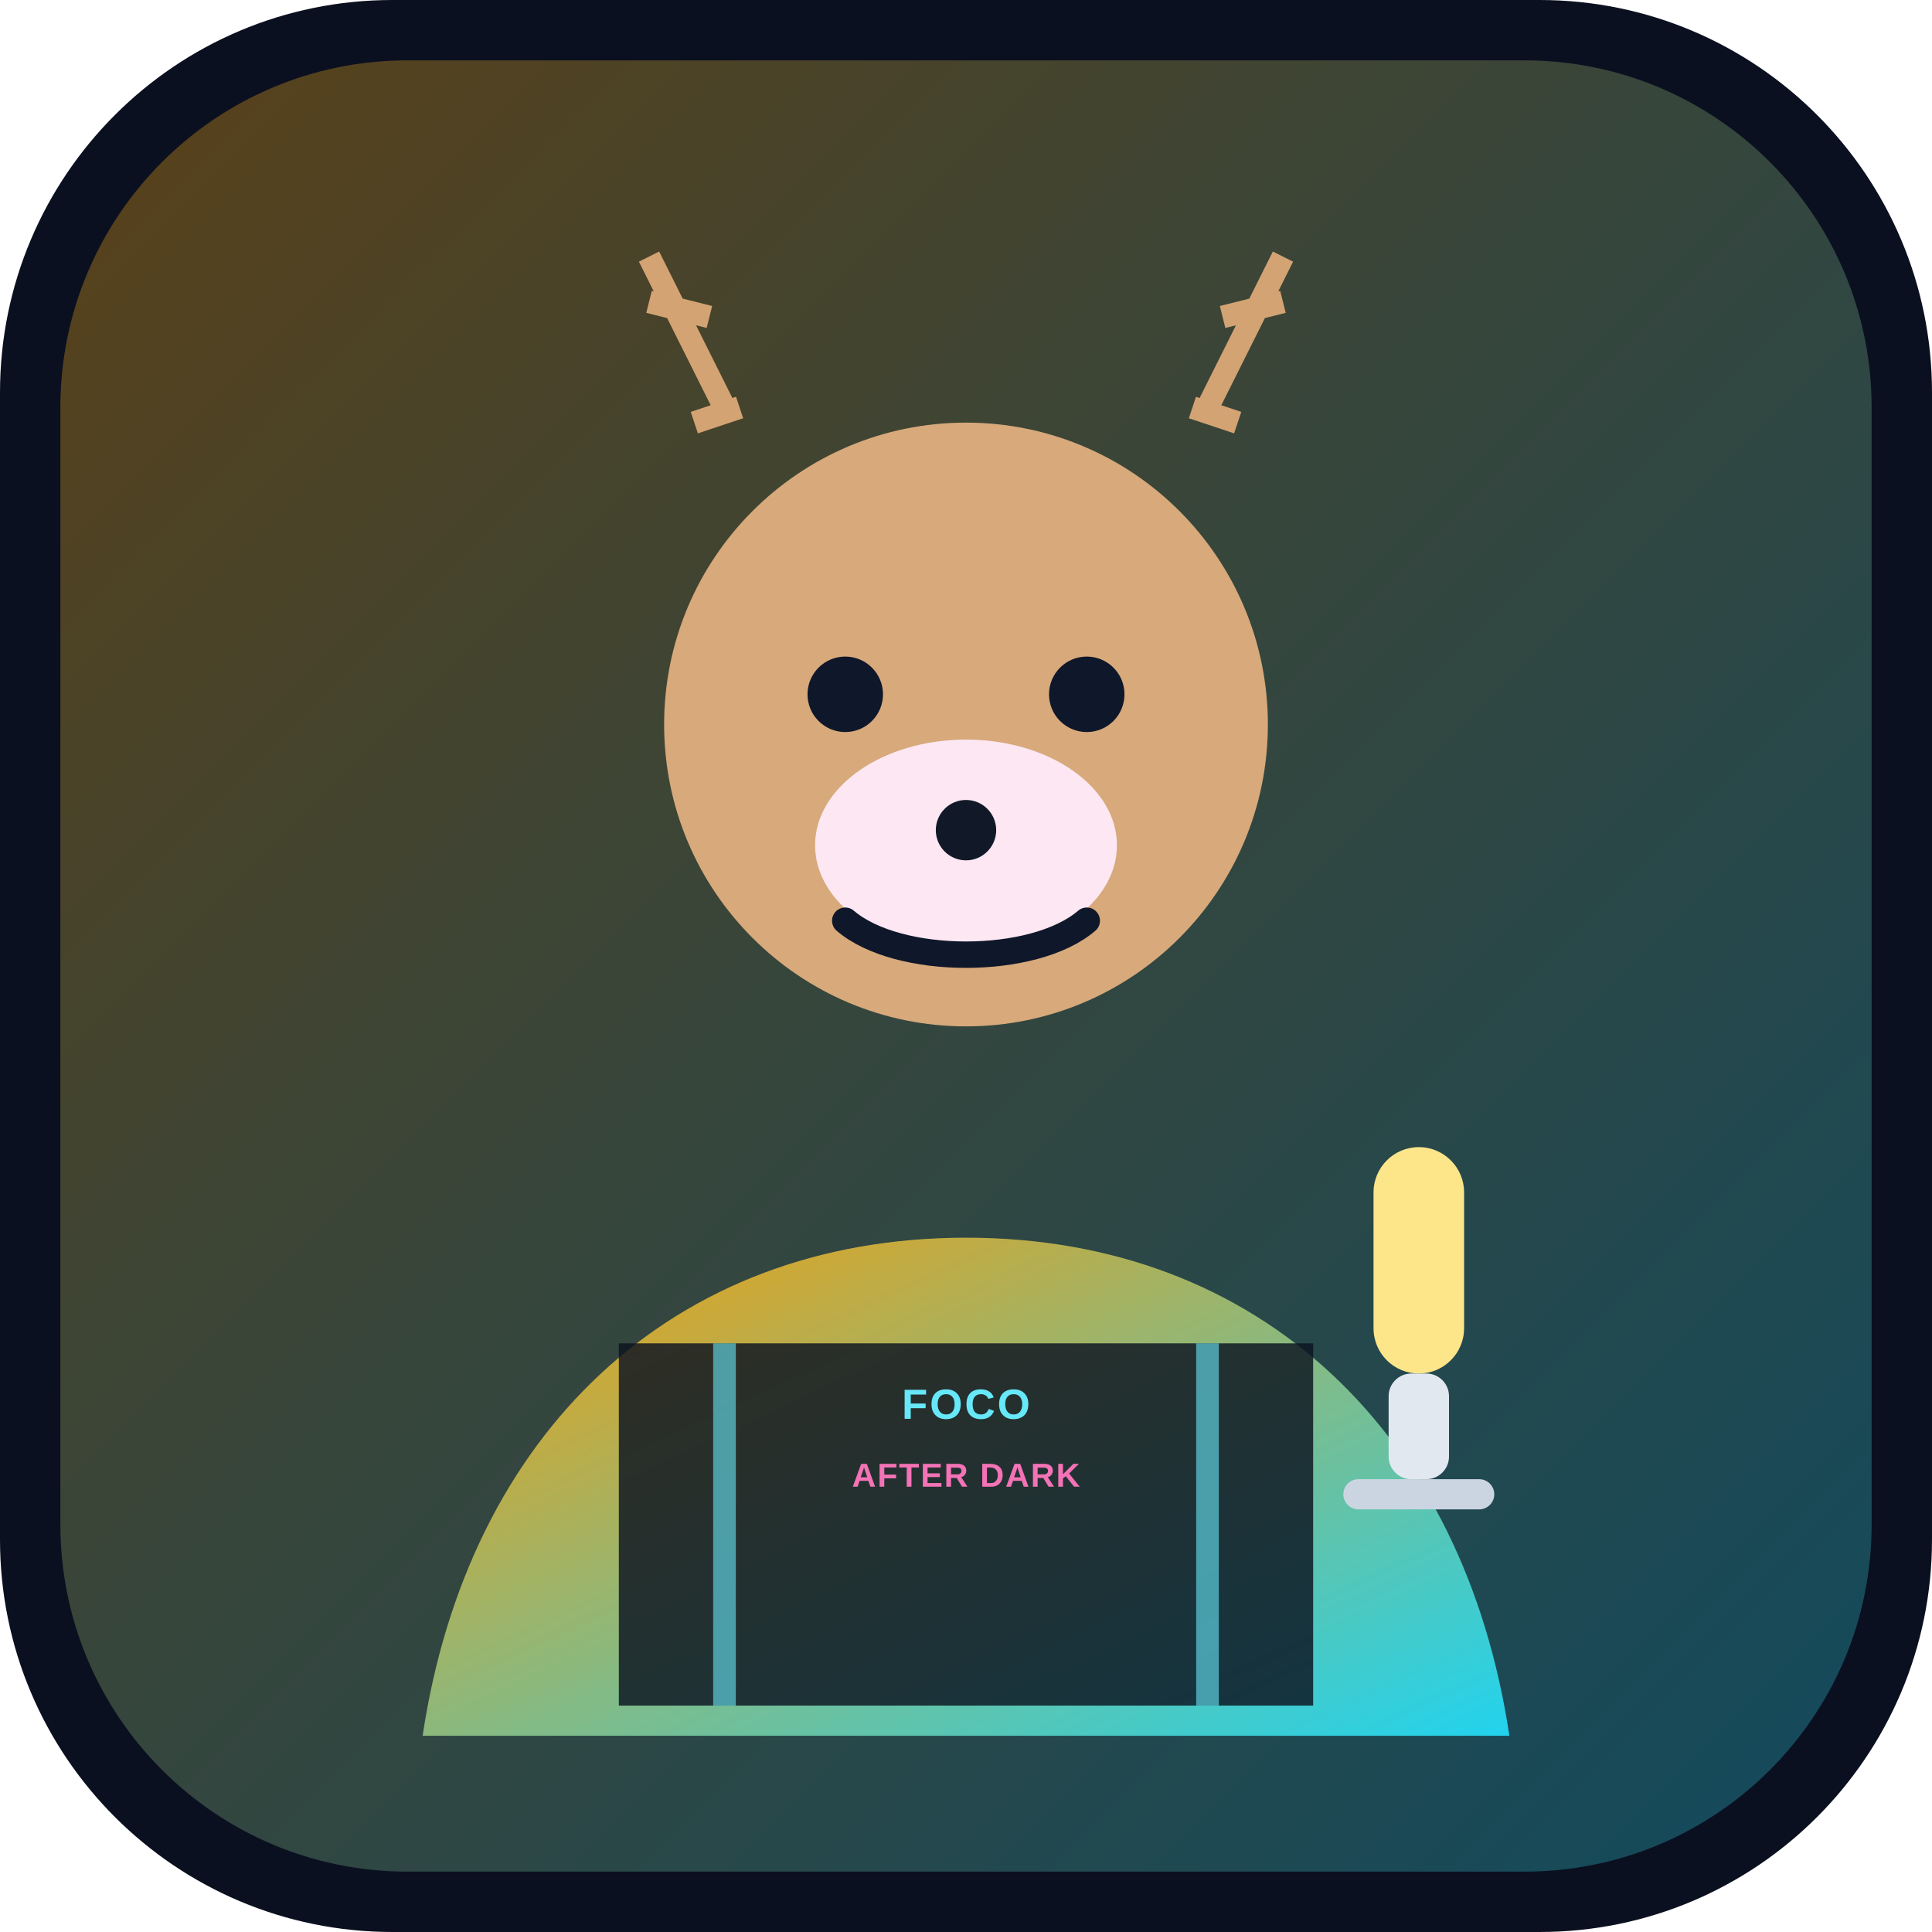
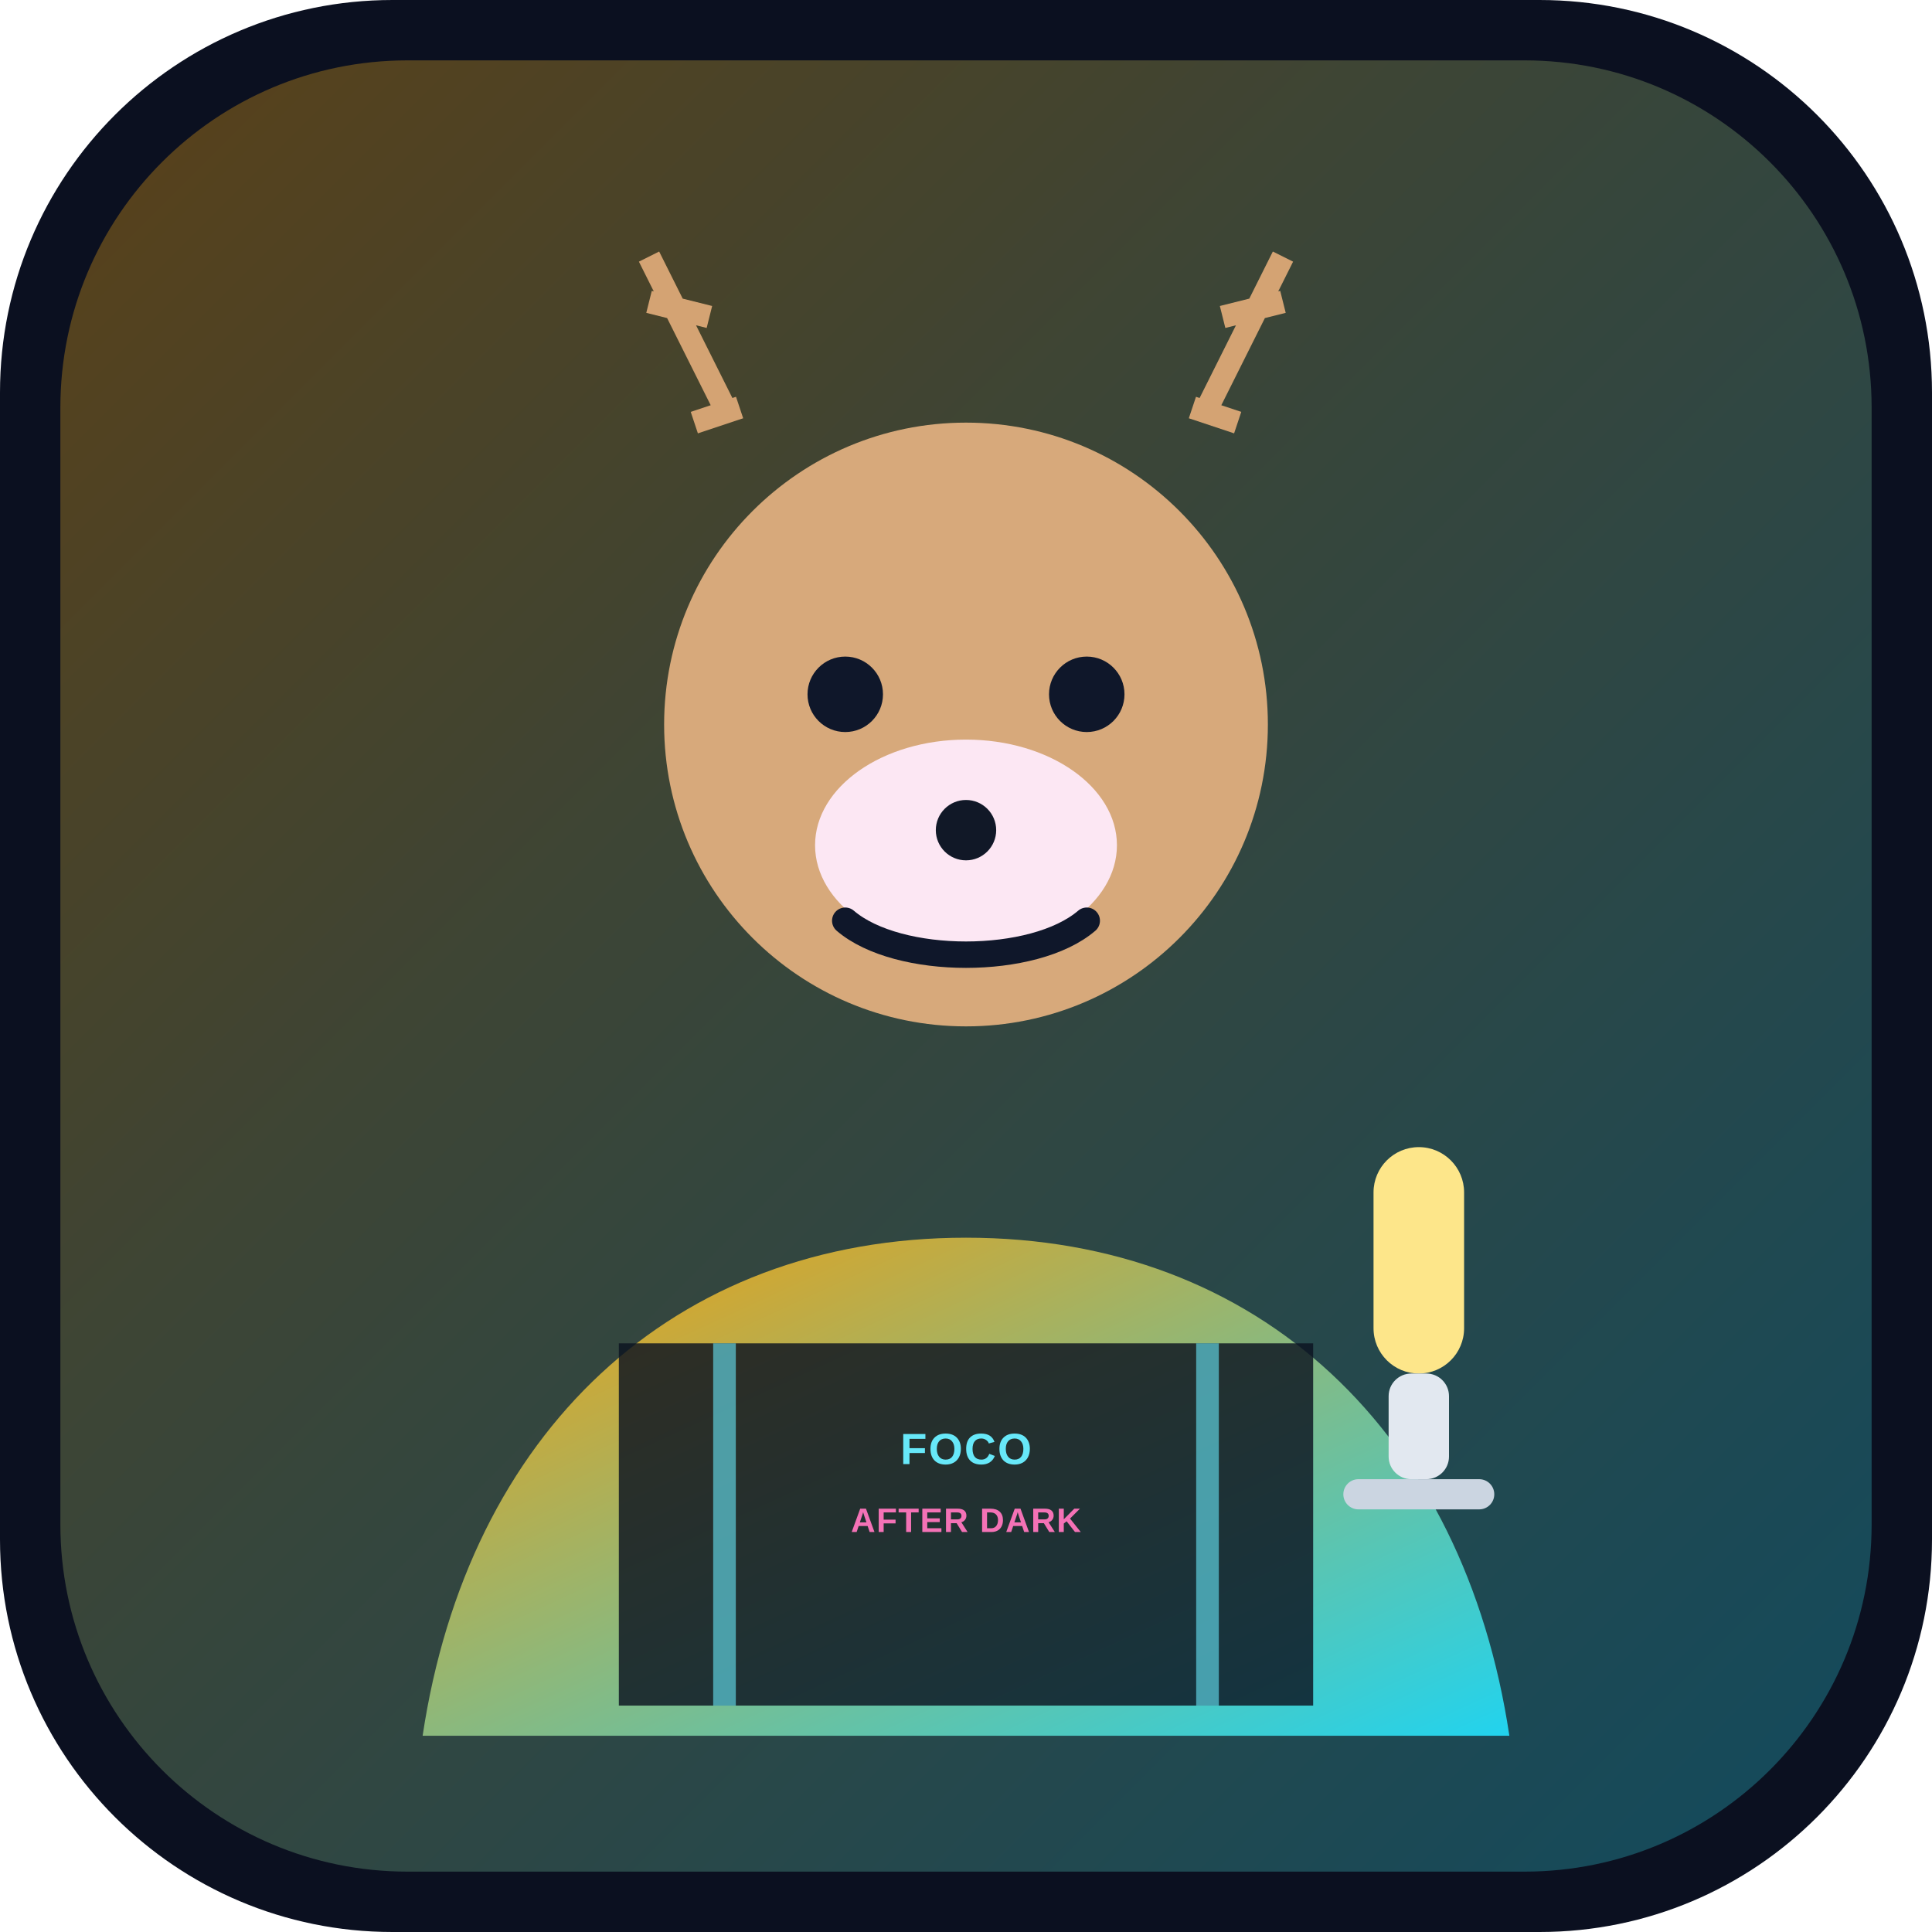
<svg xmlns="http://www.w3.org/2000/svg" viewBox="0 0 256 256" role="img" aria-label="Gin Giraffe">
  <defs>
    <linearGradient id="bg" x1="0" y1="0" x2="1" y2="1">
      <stop offset="0%" stop-color="#f59e0b" stop-opacity="0.34" />
      <stop offset="100%" stop-color="#22d3ee" stop-opacity="0.30" />
    </linearGradient>
    <linearGradient id="shirt" x1="0" y1="0" x2="1" y2="1">
      <stop offset="0%" stop-color="#f59e0b" />
      <stop offset="100%" stop-color="#22d3ee" />
    </linearGradient>
  </defs>
  <rect width="256" height="256" rx="52" fill="#0b1020" />
  <rect x="8" y="8" width="240" height="240" rx="46" fill="url(#bg)" />
  <path d="M96 54l-10-20m8 8l-8-2m12 14l-6 2" stroke="#d4a373" stroke-width="3" />
  <path d="M160 54l10-20m-8 8l8-2m-12 14l6 2" stroke="#d4a373" stroke-width="3" />
  <circle cx="128" cy="96" r="40" fill="#d7a97b" />
  <ellipse cx="128" cy="112" rx="20" ry="14" fill="#fce7f3" />
  <circle cx="112" cy="92" r="5" fill="#0f172a" />
  <circle cx="144" cy="92" r="5" fill="#0f172a" />
  <circle cx="128" cy="110" r="4" fill="#111827" />
  <path d="M112 122c7 6 25 6 32 0" fill="none" stroke="#0f172a" stroke-width="3.5" stroke-linecap="round" />
  <path d="M56 230c6-40 33-66 72-66s66 26 72 66" fill="url(#shirt)" />
  <path d="M82 178h92v48H82z" fill="#0b1220" opacity="0.82" />
  <path d="M96 178v48M160 178v48" stroke="#67e8f9" stroke-width="3" opacity="0.6" />
-   <text x="128" y="188" text-anchor="middle" font-family="Arial, sans-serif" font-size="5.6" font-weight="700" fill="#67e8f9" letter-spacing="0.28">FOCO</text>
-   <text x="128" y="197" text-anchor="middle" font-family="Arial, sans-serif" font-size="4.4" font-weight="700" fill="#f472b6" letter-spacing="0.18">AFTER DARK</text>
+   <text x="128" y="194" text-anchor="middle" font-family="Arial, sans-serif" font-size="5.8" font-weight="700" fill="#67e8f9" letter-spacing="0.22">FOCO</text>
+   <text x="128" y="203" text-anchor="middle" font-family="Arial, sans-serif" font-size="4.5" font-weight="700" fill="#f472b6" letter-spacing="0.14">AFTER DARK</text>
  <rect x="182" y="152" width="12" height="30" rx="6" fill="#fde68a" />
  <rect x="184" y="182" width="8" height="14" rx="3" fill="#e2e8f0" />
  <rect x="178" y="196" width="20" height="4" rx="2" fill="#cbd5e1" />
</svg>
